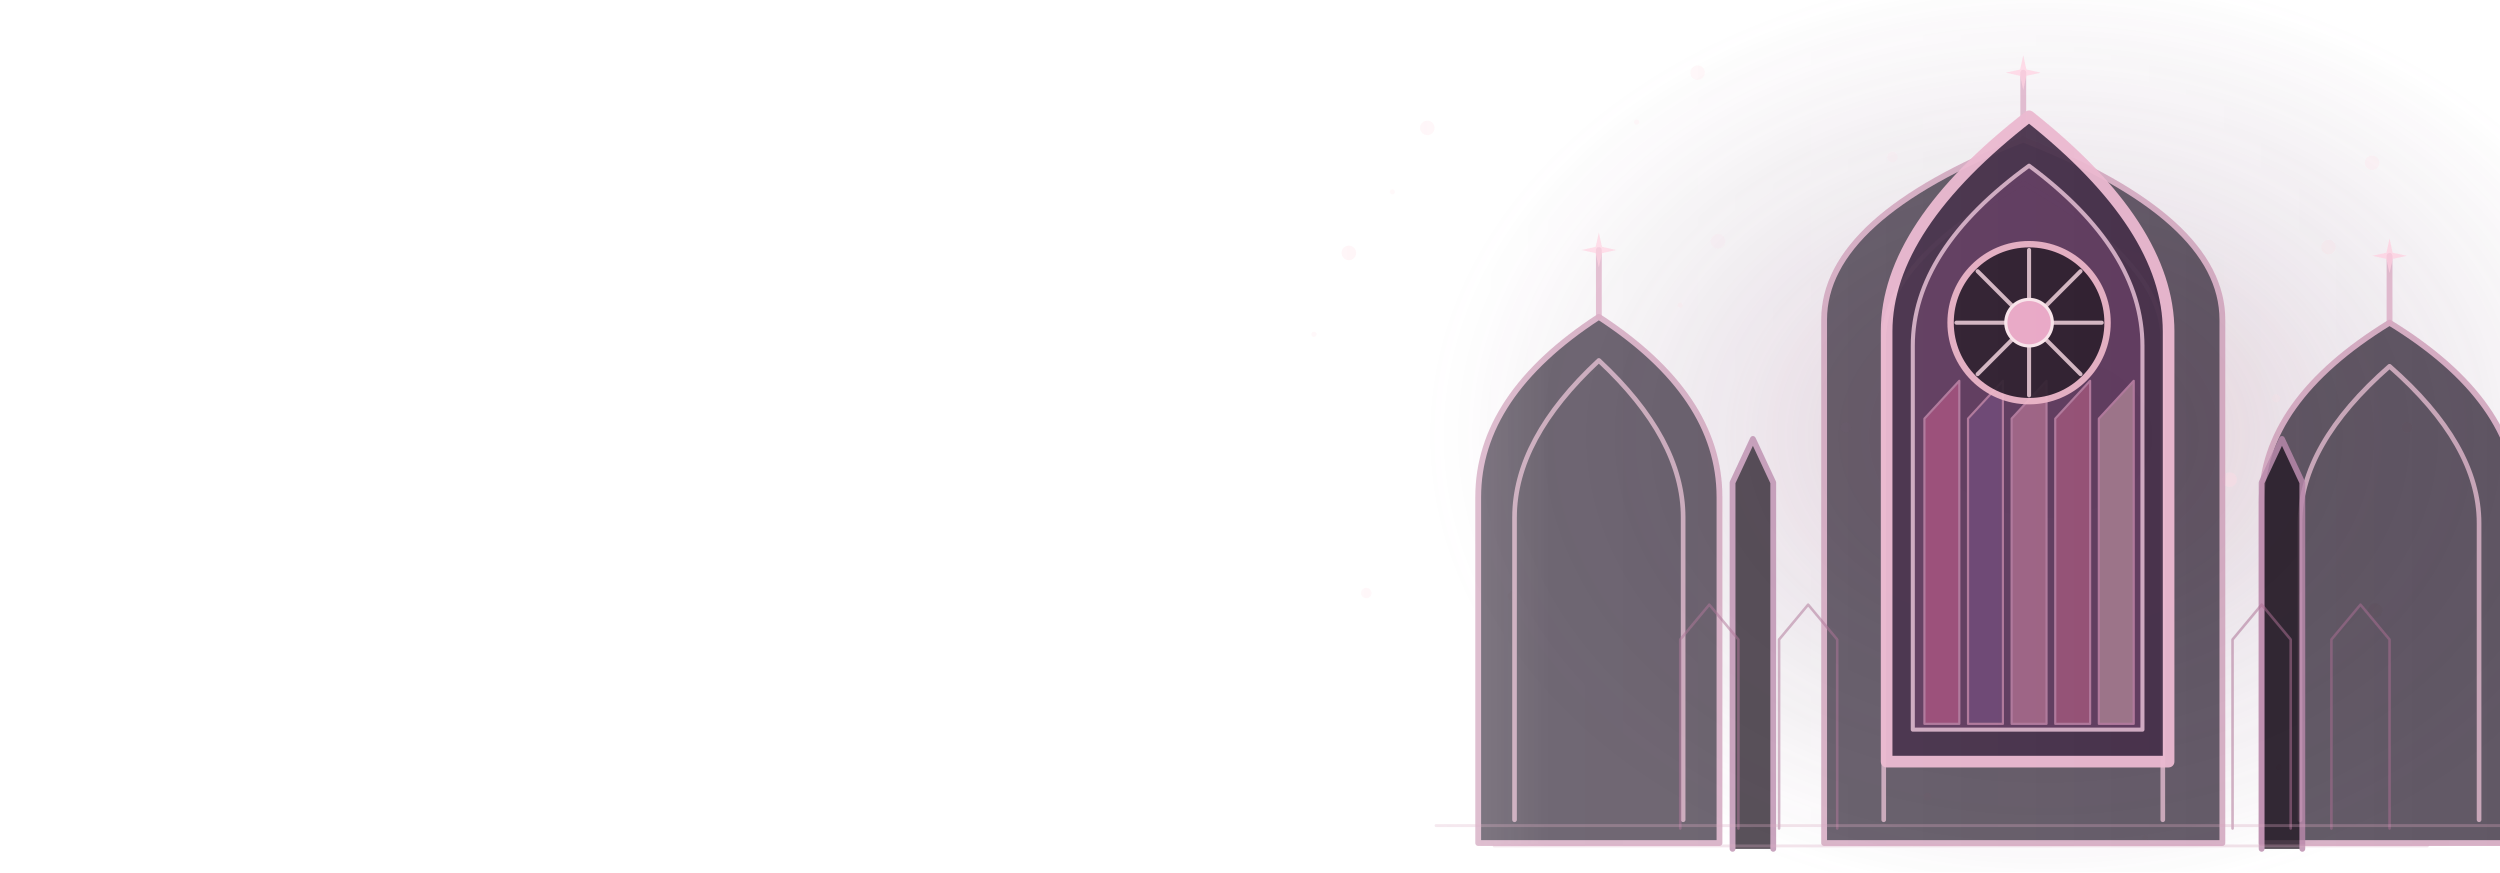
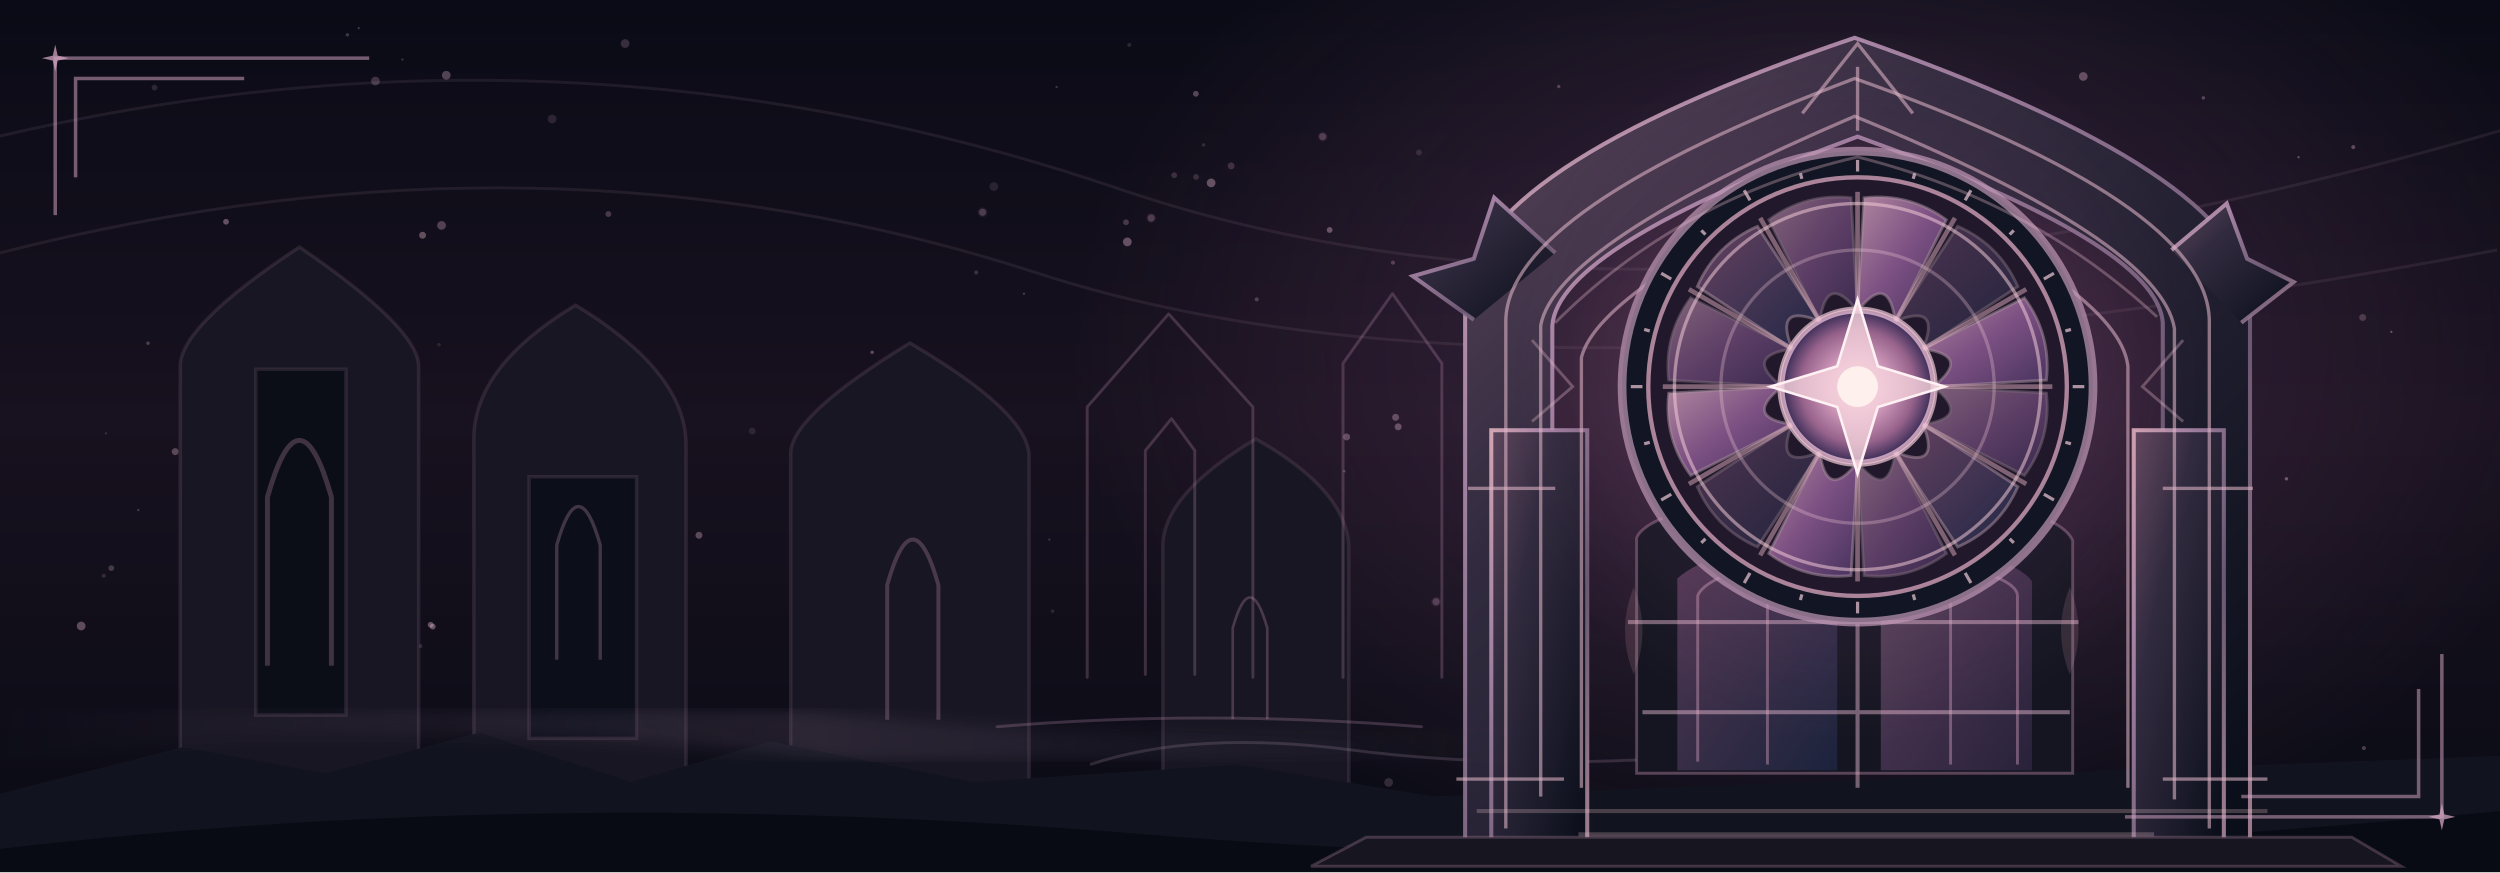
- <svg xmlns="http://www.w3.org/2000/svg" viewBox="0 0 860 300" fill="none">
+ <svg xmlns="http://www.w3.org/2000/svg" viewBox="0 0 860 300" fill="none" role="img" aria-label="Catedral de Ônix: rosácea de vitral radiante no portal gótico de uma catedral escura">
  <defs>
-     <linearGradient id="metal" x1="0" y1="0" x2=".9" y2="1">
-       <stop stop-color="#ffd9e1" />
-       <stop offset=".46" stop-color="#c15d82" />
-       <stop offset="1" stop-color="#6b416a" />
-     </linearGradient>
-     <linearGradient id="darkmetal" x1="0" y1="0" x2="1" y2="1">
-       <stop stop-color="#6b416a" />
-       <stop offset=".6" stop-color="#140c19" />
-       <stop offset="1" stop-color="#c15d82" />
-     </linearGradient>
-     <radialGradient id="light">
-       <stop stop-color="#c15d82" stop-opacity=".41" />
-       <stop offset=".53" stop-color="#6b416a" stop-opacity=".16" />
-       <stop offset="1" stop-color="#6b416a" stop-opacity="0" />
+     <linearGradient id="back" x1="0" y1="0" x2="0" y2="1">
+       <stop stop-color="#0a0b16" />
+       <stop offset=".48" stop-color="#18111f" />
+       <stop offset="1" stop-color="#090b14" />
+     </linearGradient>
+     <radialGradient id="halo">
+       <stop stop-color="#dc8abb" stop-opacity=".29" />
+       <stop offset=".45" stop-color="#a765a0" stop-opacity=".15" />
+       <stop offset="1" stop-color="#b0648f" stop-opacity="0" />
    </radialGradient>
-     <linearGradient id="fade">
-       <stop stop-color="#fff" stop-opacity="0" />
-       <stop offset=".39" stop-color="#fff" stop-opacity=".22" />
-       <stop offset=".62" stop-color="#fff" stop-opacity=".9" />
-       <stop offset="1" stop-color="#fff" />
-     </linearGradient>
-     <mask id="leftFade">
-       <rect width="860" height="300" fill="url(#fade)" />
-     </mask>
-     <radialGradient id="orb">
-       <stop stop-color="#ffd9e1" stop-opacity=".95" />
-       <stop offset=".68" stop-color="#c15d82" stop-opacity=".56" />
-       <stop offset="1" stop-color="#6b416a" stop-opacity=".13" />
+     <linearGradient id="onyx" x1="0" y1="0" x2="1" y2="1">
+       <stop stop-color="#5e465d" />
+       <stop offset=".33" stop-color="#322b3f" />
+       <stop offset=".68" stop-color="#1d1c2c" />
+       <stop offset="1" stop-color="#080d18" />
+     </linearGradient>
+     <linearGradient id="carved" x1="0" y1="0" x2=".9" y2="1">
+       <stop stop-color="#e7b7c2" />
+       <stop offset=".28" stop-color="#b993b6" />
+       <stop offset=".7" stop-color="#78627f" />
+       <stop offset="1" stop-color="#b28da0" />
+     </linearGradient>
+     <linearGradient id="glassPurple" x1="0" y1="0" x2="1" y2="1">
+       <stop stop-color="#f5bbd8" />
+       <stop offset=".5" stop-color="#a76bad" />
+       <stop offset="1" stop-color="#583f76" />
+     </linearGradient>
+     <linearGradient id="glassDark" x1="0" y1="0" x2="1" y2="1">
+       <stop stop-color="#88567c" />
+       <stop offset="1" stop-color="#222f52" />
+     </linearGradient>
+     <radialGradient id="roseCore">
+       <stop stop-color="#f8dcdf" />
+       <stop offset=".32" stop-color="#dda7c5" />
+       <stop offset=".75" stop-color="#97638c" />
+       <stop offset="1" stop-color="#392c56" />
    </radialGradient>
+     <linearGradient id="fog" x1="0" y1="0" x2="1" y2="0">
+       <stop stop-color="#c193c6" stop-opacity="0" />
+       <stop offset=".52" stop-color="#ad88ad" stop-opacity=".2" />
+       <stop offset="1" stop-color="#6f6f9f" stop-opacity="0" />
+     </linearGradient>
+     <linearGradient id="darkLeft" x1="0" y1="0" x2="1" y2="0">
+       <stop stop-color="#090b14" stop-opacity=".98" />
+       <stop offset=".67" stop-color="#090b14" stop-opacity=".6" />
+       <stop offset="1" stop-color="#090b14" stop-opacity="0" />
+     </linearGradient>
+     <filter id="blur">
+       <feGaussianBlur stdDeviation="11" />
+     </filter>
+     <filter id="soft">
+       <feGaussianBlur stdDeviation="2.6" />
+     </filter>
+     <clipPath id="cRose">
+       <circle cx="639" cy="134" r="68" />
+     </clipPath>
  </defs>
-   <g mask="url(#leftFade)">
-     <ellipse cx="703" cy="150" rx="211" ry="160" fill="url(#light)" stroke="none" stroke-width="1" opacity="0.75" />
-     <circle cx="663" cy="274" r="1.4" fill="#ffd9e1" stroke="none" stroke-width="1" opacity="0.2" />
-     <circle cx="578" cy="105" r="0.9" fill="#ffd9e1" stroke="none" stroke-width="1" opacity="0.2" />
-     <circle cx="491" cy="44" r="2.5" fill="#ffd9e1" stroke="none" stroke-width="1" opacity="0.28" />
-     <circle cx="806" cy="198" r="0.9" fill="#ffd9e1" stroke="none" stroke-width="1" opacity="0.2" />
-     <circle cx="738" cy="288" r="0.9" fill="#ffd9e1" stroke="none" stroke-width="1" opacity="0.2" />
-     <circle cx="520" cy="205" r="1.4" fill="#ffd9e1" stroke="none" stroke-width="1" opacity="0.14" />
-     <circle cx="801" cy="85" r="2.5" fill="#ffd9e1" stroke="none" stroke-width="1" opacity="0.2" />
-     <circle cx="464" cy="87" r="2.5" fill="#ffd9e1" stroke="none" stroke-width="1" opacity="0.38" />
-     <circle cx="783" cy="137" r="1.4" fill="#ffd9e1" stroke="none" stroke-width="1" opacity="0.14" />
-     <circle cx="699" cy="211" r="0.9" fill="#ffd9e1" stroke="none" stroke-width="1" opacity="0.28" />
-     <circle cx="470" cy="204" r="1.8" fill="#ffd9e1" stroke="none" stroke-width="1" opacity="0.28" />
-     <circle cx="767" cy="165" r="2.5" fill="#ffd9e1" stroke="none" stroke-width="1" opacity="0.38" />
-     <circle cx="452" cy="115" r="0.9" fill="#ffd9e1" stroke="none" stroke-width="1" opacity="0.28" />
-     <circle cx="591" cy="83" r="2.5" fill="#ffd9e1" stroke="none" stroke-width="1" opacity="0.14" />
-     <circle cx="479" cy="66" r="0.9" fill="#ffd9e1" stroke="none" stroke-width="1" opacity="0.2" />
-     <circle cx="784" cy="264" r="0.9" fill="#ffd9e1" stroke="none" stroke-width="1" opacity="0.38" />
-     <circle cx="584" cy="25" r="2.5" fill="#ffd9e1" stroke="none" stroke-width="1" opacity="0.2" />
-     <circle cx="665" cy="186" r="1.8" fill="#ffd9e1" stroke="none" stroke-width="1" opacity="0.14" />
-     <circle cx="651" cy="54" r="1.8" fill="#ffd9e1" stroke="none" stroke-width="1" opacity="0.14" />
-     <circle cx="711" cy="226" r="1.4" fill="#ffd9e1" stroke="none" stroke-width="1" opacity="0.28" />
-     <circle cx="828" cy="147" r="1.8" fill="#ffd9e1" stroke="none" stroke-width="1" opacity="0.28" />
-     <circle cx="816" cy="56" r="2.5" fill="#ffd9e1" stroke="none" stroke-width="1" opacity="0.2" />
-     <circle cx="563" cy="42" r="0.9" fill="#ffd9e1" stroke="none" stroke-width="1" opacity="0.2" />
-     <circle cx="685" cy="89" r="1.4" fill="#ffd9e1" stroke="none" stroke-width="1" opacity="0.38" />
-     <circle cx="817" cy="210" r="2.5" fill="#ffd9e1" stroke="none" stroke-width="1" opacity="0.28" />
-     <circle cx="635" cy="147" r="1.8" fill="#ffd9e1" stroke="none" stroke-width="1" opacity="0.2" />
-     <path d="M508.5 290V171 Q508.5 136 550.0 109 Q591.5 136 591.5 171V290Z" stroke="#c891af" stroke-width="2" opacity="0.72" fill="#24172a" stroke-linecap="round" stroke-linejoin="round" />
-     <path d="M521.0 282V178Q521.0 151 550 124Q579.0 151 579.0 178V282" stroke="#f3c8dc" stroke-width="1.6" opacity="0.7" fill="none" stroke-linecap="round" stroke-linejoin="round" />
-     <line x1="550" y1="109" x2="550" y2="86" stroke="#d8a5c0" stroke-width="2" opacity="0.75" stroke-linecap="round" />
-     <path d="M550 80L551.08 84.92L556 86L551.08 87.08L550 92L548.92 87.08L544 86L548.92 84.92Z" fill="#ffcfdf" opacity="0.72" />
-     <path d="M627.5 290V110 Q627.5 75 696.0 48 Q764.5 75 764.5 110V290Z" stroke="#c891af" stroke-width="2" opacity="0.72" fill="#24172a" stroke-linecap="round" stroke-linejoin="round" />
-     <path d="M648.0 282V117Q648.0 90 696 63Q744.0 90 744.0 117V282" stroke="#f3c8dc" stroke-width="1.6" opacity="0.7" fill="none" stroke-linecap="round" stroke-linejoin="round" />
-     <line x1="696" y1="48" x2="696" y2="25" stroke="#d8a5c0" stroke-width="2" opacity="0.75" stroke-linecap="round" />
-     <path d="M696 19L697.08 23.92L702 25L697.08 26.08L696 31L694.92 26.08L690 25L694.92 23.92Z" fill="#ffcfdf" opacity="0.72" />
-     <path d="M778.0 290V173 Q778.0 138 822.0 111 Q866.0 138 866.0 173V290Z" stroke="#c891af" stroke-width="2" opacity="0.72" fill="#24172a" stroke-linecap="round" stroke-linejoin="round" />
-     <path d="M791.2 282V180Q791.2 153 822 126Q852.8 153 852.8 180V282" stroke="#f3c8dc" stroke-width="1.6" opacity="0.7" fill="none" stroke-linecap="round" stroke-linejoin="round" />
-     <line x1="822" y1="111" x2="822" y2="88" stroke="#d8a5c0" stroke-width="2" opacity="0.75" stroke-linecap="round" />
-     <path d="M822 82L823.08 86.92L828 88L823.08 89.08L822 94L820.92 89.08L816 88L820.92 86.92Z" fill="#ffcfdf" opacity="0.72" />
-     <path d="M649 262V114Q649 78 698 40Q746 78 746 114V262Z" stroke="#eab6ce" stroke-width="4" opacity="0.95" fill="#402943" stroke-linecap="round" stroke-linejoin="round" />
-     <path d="M658 251V119Q658 86 698 57Q737 86 737 119V251Z" stroke="#edc3da" stroke-width="1.4" opacity="0.81" fill="#5f365e" stroke-linecap="round" stroke-linejoin="round" />
-     <path d="M662 249V144L674 131V249Z" stroke="#d995b9" stroke-width="0.75" opacity="0.65" fill="#b75081" stroke-linecap="round" stroke-linejoin="round" />
-     <path d="M677 249V144L689 131V249Z" stroke="#d995b9" stroke-width="0.75" opacity="0.65" fill="#6f477a" stroke-linecap="round" stroke-linejoin="round" />
-     <path d="M692 249V144L704 131V249Z" stroke="#d995b9" stroke-width="0.75" opacity="0.65" fill="#bc7393" stroke-linecap="round" stroke-linejoin="round" />
-     <path d="M707 249V144L719 131V249Z" stroke="#d995b9" stroke-width="0.75" opacity="0.65" fill="#ad567c" stroke-linecap="round" stroke-linejoin="round" />
-     <path d="M722 249V144L734 131V249Z" stroke="#d995b9" stroke-width="0.75" opacity="0.65" fill="#ba8e9b" stroke-linecap="round" stroke-linejoin="round" />
-     <circle cx="698" cy="111" r="27" fill="#251625" stroke="#eeb5c8" stroke-width="2.2" opacity="0.92" />
-     <line x1="703.0" y1="111.0" x2="723.0" y2="111.0" stroke="#fbd9e5" stroke-width="1.4" opacity="0.8" stroke-linecap="round" />
-     <line x1="701.5" y1="114.5" x2="715.7" y2="128.7" stroke="#fbd9e5" stroke-width="1.4" opacity="0.8" stroke-linecap="round" />
-     <line x1="698.0" y1="116.0" x2="698.0" y2="136.0" stroke="#fbd9e5" stroke-width="1.4" opacity="0.8" stroke-linecap="round" />
-     <line x1="694.5" y1="114.5" x2="680.3" y2="128.7" stroke="#fbd9e5" stroke-width="1.4" opacity="0.8" stroke-linecap="round" />
-     <line x1="693.0" y1="111.0" x2="673.0" y2="111.0" stroke="#fbd9e5" stroke-width="1.4" opacity="0.8" stroke-linecap="round" />
-     <line x1="694.5" y1="107.5" x2="680.3" y2="93.3" stroke="#fbd9e5" stroke-width="1.4" opacity="0.8" stroke-linecap="round" />
-     <line x1="698.0" y1="106.0" x2="698.0" y2="86.0" stroke="#fbd9e5" stroke-width="1.4" opacity="0.8" stroke-linecap="round" />
-     <line x1="701.5" y1="107.5" x2="715.7" y2="93.3" stroke="#fbd9e5" stroke-width="1.4" opacity="0.8" stroke-linecap="round" />
-     <circle cx="698" cy="111" r="8" fill="#e8a5c4" stroke="#f8e3e9" stroke-width="1.1" opacity="1" />
-     <path d="M596 292V166L603 151L610 166V292" stroke="#b786a9" stroke-width="2" opacity="0.81" fill="#211622" stroke-linecap="round" stroke-linejoin="round" />
-     <path d="M778 292V166L785 151L792 166V292" stroke="#b786a9" stroke-width="2" opacity="0.81" fill="#211622" stroke-linecap="round" stroke-linejoin="round" />
-     <path d="M578 285v-65l10-12 10 12v65" stroke="#a86b90" stroke-width="0.9" opacity="0.52" fill="none" stroke-linecap="round" stroke-linejoin="round" />
-     <path d="M612 285v-65l10-12 10 12v65" stroke="#a86b90" stroke-width="0.9" opacity="0.52" fill="none" stroke-linecap="round" stroke-linejoin="round" />
-     <path d="M768 285v-65l10-12 10 12v65" stroke="#a86b90" stroke-width="0.9" opacity="0.52" fill="none" stroke-linecap="round" stroke-linejoin="round" />
-     <path d="M802 285v-65l10-12 10 12v65" stroke="#a86b90" stroke-width="0.9" opacity="0.52" fill="none" stroke-linecap="round" stroke-linejoin="round" />
-     <path d="M494 284H860M514 291H835" stroke="#d6a4be" stroke-width="1" opacity="0.32" fill="none" stroke-linecap="round" stroke-linejoin="round" />
+   <rect width="860" height="300" fill="url(#back)" />
+   <ellipse cx="629" cy="120" rx="260" ry="188" fill="url(#halo)" />
+   <g fill="none" stroke="#96798e" stroke-opacity=".14">
+     <path d="M-5 48Q194 0 385 65T870 42" />
+     <path d="M0 87Q188 39 357 94T859 86" />
+   </g>
+   <circle cx="411.38" cy="32.26" r="1" fill="#edbdd4" opacity="0.32" />
+   <circle cx="50.9" cy="118.07" r="0.6" fill="#edbdd4" opacity="0.27" />
+   <circle cx="144.62" cy="222.26" r="0.7" fill="#edbdd4" opacity="0.15" />
+   <circle cx="428.98" cy="181.87" r="0.4" fill="#edbdd4" opacity="0.32" />
+   <circle cx="119.5" cy="11.98" r="0.6" fill="#edbdd4" opacity="0.23" />
+   <circle cx="521.38" cy="285.15" r="1.2" fill="#edbdd4" opacity="0.23" />
+   <circle cx="809.53" cy="50.6" r="0.7" fill="#edbdd4" opacity="0.33" />
+   <circle cx="85.86" cy="137.89" r="1" fill="#edbdd4" opacity="0.17" />
+   <circle cx="757.95" cy="33.67" r="0.6" fill="#edbdd4" opacity="0.29" />
+   <circle cx="362.1" cy="210.24" r="0.6" fill="#edbdd4" opacity="0.14" />
+   <circle cx="297.09" cy="140.26" r="0.7" fill="#edbdd4" opacity="0.11" />
+   <circle cx="480.08" cy="143.56" r="1.2" fill="#edbdd4" opacity="0.32" />
+   <circle cx="813.19" cy="257.34" r="0.7" fill="#edbdd4" opacity="0.28" />
+   <circle cx="790.69" cy="54.08" r="0.4" fill="#edbdd4" opacity="0.36" />
+   <circle cx="387.8" cy="83.21" r="1.5" fill="#edbdd4" opacity="0.37" />
+   <circle cx="145.37" cy="80.93" r="1.2" fill="#edbdd4" opacity="0.36" />
+   <circle cx="227.76" cy="176.34" r="1.5" fill="#edbdd4" opacity="0.21" />
+   <circle cx="344.22" cy="187.39" r="0.4" fill="#edbdd4" opacity="0.25" />
+   <circle cx="77.75" cy="76.29" r="1" fill="#edbdd4" opacity="0.37" />
+   <circle cx="192.31" cy="112.62" r="0.7" fill="#edbdd4" opacity="0.23" />
+   <circle cx="47.58" cy="175.46" r="0.4" fill="#edbdd4" opacity="0.24" />
+   <circle cx="300.4" cy="224.73" r="0.4" fill="#edbdd4" opacity="0.33" />
+   <circle cx="27.92" cy="215.34" r="1.5" fill="#edbdd4" opacity="0.35" />
+   <circle cx="536.21" cy="29.75" r="0.6" fill="#edbdd4" opacity="0.27" />
+   <circle cx="148.86" cy="215.55" r="1" fill="#edbdd4" opacity="0.38" />
+   <circle cx="138.43" cy="20.49" r="0.4" fill="#edbdd4" opacity="0.2" />
+   <circle cx="209.28" cy="73.63" r="1" fill="#edbdd4" opacity="0.25" />
+   <circle cx="38.29" cy="195.44" r="1" fill="#edbdd4" opacity="0.24" />
+   <circle cx="123.41" cy="9.66" r="0.4" fill="#edbdd4" opacity="0.22" />
+   <circle cx="416.63" cy="62.92" r="1.5" fill="#edbdd4" opacity="0.37" />
+   <circle cx="822.62" cy="114.15" r="0.4" fill="#edbdd4" opacity="0.35" />
+   <circle cx="480.96" cy="146.83" r="1.2" fill="#edbdd4" opacity="0.34" />
+   <circle cx="212.33" cy="169.19" r="1.2" fill="#edbdd4" opacity="0.18" />
+   <circle cx="258.75" cy="148.28" r="1.2" fill="#edbdd4" opacity="0.11" />
+   <circle cx="387.35" cy="76.45" r="1" fill="#edbdd4" opacity="0.24" />
+   <circle cx="360.97" cy="185.62" r="0.4" fill="#edbdd4" opacity="0.19" />
+   <circle cx="240.44" cy="184.13" r="1.2" fill="#edbdd4" opacity="0.33" />
+   <circle cx="151.06" cy="118.57" r="0.6" fill="#edbdd4" opacity="0.12" />
+   <circle cx="296.45" cy="191.62" r="0.7" fill="#edbdd4" opacity="0.34" />
+   <circle cx="463.24" cy="150.3" r="1.2" fill="#edbdd4" opacity="0.32" />
+   <circle cx="462.45" cy="162.11" r="0.4" fill="#edbdd4" opacity="0.28" />
+   <circle cx="148.14" cy="214.93" r="1" fill="#edbdd4" opacity="0.38" />
+   <circle cx="341.9" cy="64.17" r="1.5" fill="#edbdd4" opacity="0.12" />
+   <circle cx="60.26" cy="155.36" r="1.2" fill="#edbdd4" opacity="0.32" />
+   <circle cx="735.13" cy="280.16" r="0.6" fill="#edbdd4" opacity="0.17" />
+   <circle cx="335.81" cy="93.73" r="0.7" fill="#edbdd4" opacity="0.2" />
+   <circle cx="153.51" cy="25.89" r="1.5" fill="#edbdd4" opacity="0.31" />
+   <circle cx="716.64" cy="26.3" r="1.5" fill="#edbdd4" opacity="0.34" />
+   <circle cx="352.24" cy="101.05" r="0.4" fill="#edbdd4" opacity="0.25" />
+   <circle cx="457.4" cy="79.11" r="1" fill="#edbdd4" opacity="0.37" />
+   <circle cx="177.78" cy="223.51" r="1" fill="#edbdd4" opacity="0.28" />
+   <circle cx="411.45" cy="60.87" r="1" fill="#edbdd4" opacity="0.17" />
+   <circle cx="151.89" cy="77.54" r="1.5" fill="#edbdd4" opacity="0.29" />
+   <circle cx="300.01" cy="121.2" r="0.6" fill="#edbdd4" opacity="0.34" />
+   <circle cx="35.68" cy="198.05" r="0.7" fill="#edbdd4" opacity="0.16" />
+   <circle cx="363.47" cy="29.92" r="0.4" fill="#edbdd4" opacity="0.23" />
+   <circle cx="812.76" cy="109.22" r="1.2" fill="#edbdd4" opacity="0.22" />
+   <circle cx="477.69" cy="269.15" r="1.5" fill="#edbdd4" opacity="0.17" />
+   <circle cx="423.51" cy="57.08" r="1.2" fill="#edbdd4" opacity="0.19" />
+   <circle cx="678.6" cy="43.84" r="1.2" fill="#edbdd4" opacity="0.34" />
+   <circle cx="388.48" cy="15.44" r="0.7" fill="#edbdd4" opacity="0.14" />
+   <circle cx="533.66" cy="278.77" r="1" fill="#edbdd4" opacity="0.24" />
+   <circle cx="95.38" cy="128.5" r="1.5" fill="#edbdd4" opacity="0.24" />
+   <circle cx="328.22" cy="153.38" r="1.5" fill="#edbdd4" opacity="0.22" />
+   <circle cx="215.05" cy="14.98" r="1.5" fill="#edbdd4" opacity="0.19" />
+   <circle cx="129.15" cy="27.89" r="1.5" fill="#edbdd4" opacity="0.23" />
+   <circle cx="53.16" cy="30.14" r="1" fill="#edbdd4" opacity="0.15" />
+   <circle cx="99.8" cy="149.71" r="0.4" fill="#edbdd4" opacity="0.29" />
+   <circle cx="618.19" cy="280.4" r="1.2" fill="#edbdd4" opacity="0.28" />
+   <circle cx="414.04" cy="49.86" r="0.6" fill="#edbdd4" opacity="0.15" />
+   <circle cx="479.18" cy="90.34" r="0.7" fill="#edbdd4" opacity="0.26" />
+   <circle cx="410.53" cy="197.8" r="0.7" fill="#edbdd4" opacity="0.3" />
+   <circle cx="403.92" cy="60.28" r="1" fill="#edbdd4" opacity="0.18" />
+   <circle cx="428.27" cy="282.24" r="0.7" fill="#edbdd4" opacity="0.26" />
+   <circle cx="432.31" cy="102.99" r="0.7" fill="#edbdd4" opacity="0.26" />
+   <circle cx="488.12" cy="52.46" r="1" fill="#edbdd4" opacity="0.14" />
+   <circle cx="786.54" cy="164.71" r="0.6" fill="#edbdd4" opacity="0.38" />
+   <circle cx="189.91" cy="40.93" r="1.5" fill="#edbdd4" opacity="0.14" />
+   <circle cx="36.46" cy="149.09" r="0.4" fill="#edbdd4" opacity="0.17" />
+   <circle cx="139.47" cy="132.5" r="0.6" fill="#edbdd4" opacity="0.26" />
+   <circle cx="184.16" cy="212.94" r="1.5" fill="#edbdd4" opacity="0.14" />
+   <circle cx="453.06" cy="246.29" r="0.4" fill="#edbdd4" opacity="0.17" />
+   <g fill="#181622" stroke="#8b6d81" stroke-opacity=".21" stroke-width="1.2">
+     <path d="M62 270V126Q62 112 103 85Q144 113 144 126V270Z" />
+     <path d="M163 270V151Q163 126 198 105Q236 128 236 153V270Z" />
+     <path d="M272 278V156Q272 143 313 118Q354 142 354 157V278Z" />
+     <path d="M400 285V188Q400 170 432 151Q464 169 464 189V285Z" />
+     <path d="M88 127H119V246H88Z" fill="#0b0d17" />
+     <path d="M182 164H219V254H182Z" fill="#0c0e1a" />
+   </g>
+   <path d="M92 229V171Q103 132 114 171V229" stroke="#d29bb4" stroke-opacity=".27" fill="none" stroke-width="1.7" />
+   <path d="M191.52 226.96V187.52Q199 161 206.48 187.52V226.96" stroke="#d29bb4" stroke-opacity=".27" fill="none" stroke-width="1.16" />
+   <path d="M305.2 247.6V201.2Q314 170 322.8 201.2V247.6" stroke="#d29bb4" stroke-opacity=".27" fill="none" stroke-width="1.36" />
+   <path d="M424.06 247.38V216.06Q430 195 435.94 216.06V247.38" stroke="#d29bb4" stroke-opacity=".27" fill="none" stroke-width="0.92" />
+   <path d="M0 273L63 257L112 266L165 252L217 269L265 255L335 269L426 263L493 274L860 260V300H0Z" fill="#11131e" />
+   <path d="M0 292Q188 270 394 287T860 279V300H0Z" fill="#080b13" />
+   <path d="M375 263Q411 251 465 258T588 260" stroke="#bd9db5" stroke-opacity=".2" fill="none" />
+   <g fill="url(#onyx)" stroke="url(#carved)" stroke-width="1.4" stroke-opacity=".85">
+     <path d="M504 290V103Q505 58 638 13Q773 60 774 103V290H744V111Q742 84 639 47Q536 85 534 112V290Z" />
+     <path d="M507 110L486 95L507 89L514 68L535 87" />
+     <path d="M771 111L789 97L773 89L766 70L747 86" />
+     <path d="M513 291H546V148H513Z" />
+     <path d="M734 291H765V148H734Z" />
+   </g>
+   <g fill="none" stroke="#dfb6c6" stroke-width="1.15" stroke-opacity=".58">
+     <path d="M518 285V110Q519 72 638 27Q759 70 760 110V285" />
+     <path d="M530 274V112Q535 84 638 40Q743 83 748 113V275" />
+     <path d="M544 271V123Q550 99 638 59Q729 99 732 126V271" />
+     <path d="M505 168H535M744 168H775M501 268H538M744 268H780" />
+     <path d="M639 23V45" />
+     <path d="M620 39L639 15L658 39" />
+   </g>
+   <g>
+     <path d="M563 266V185Q568 173 639 166Q708 173 713 186V266Z" fill="#141521" stroke="#ab7d98" stroke-opacity=".46" />
+     <path d="M577 265V199Q589 188 632 184V265Z" fill="url(#glassDark)" opacity=".55" />
+     <path d="M647 265V184Q692 190 699 200V265Z" fill="url(#glassPurple)" opacity=".3" />
+     <path d="M639 176V271M560 214H715M565 245H712" stroke="#f1c3d8" stroke-opacity=".44" stroke-width="1.4" />
+     <path d="M584 262V205Q586 199 608 193V263 M671 263V194Q694 199 694 205V263" fill="none" stroke="#f3b7d4" stroke-opacity=".35" />
+   </g>
+   <circle cx="639" cy="133" r="123" fill="url(#halo)" />
+   <circle cx="639" cy="133" r="81" fill="#121523" stroke="#c098b5" stroke-width="3" stroke-opacity=".7" />
+   <circle cx="639" cy="133" r="72" fill="#21192b" stroke="#efb6d0" stroke-width="1.5" stroke-opacity=".68" />
+   <path d="M639 107 L641.27 68.04 Q656.86 66.35 669.51 75.61 L652 110.48 Q649.61 93.4 639 107Z" fill="url(#glassPurple)" stroke="#e6c3d4" stroke-opacity=".54" stroke-width="1" opacity="0.67" />
+   <path d="M639 109 L639 66" stroke="#ddacbc" stroke-opacity=".5" stroke-width="1.6" />
+   <path d="M652 110.48 L673.45 77.88 Q687.79 84.21 694.12 98.55 L661.52 120 Q667.99 104.01 652 110.48Z" fill="url(#glassDark)" stroke="#e6c3d4" stroke-opacity=".54" stroke-width="1" opacity="0.45" />
+   <path d="M651 112.22 L672.5 74.98" stroke="#ddacbc" stroke-opacity=".5" stroke-width="1.6" />
+   <path d="M661.52 120 L696.39 102.49 Q705.65 115.14 703.96 130.73 L665 133 Q678.6 122.39 661.52 120Z" fill="url(#glassPurple)" stroke="#e6c3d4" stroke-opacity=".54" stroke-width="1" opacity="0.67" />
+   <path d="M659.78 121 L697.02 99.5" stroke="#ddacbc" stroke-opacity=".5" stroke-width="1.6" />
+   <path d="M665 133 L703.96 135.27 Q705.65 150.86 696.39 163.51 L661.52 146 Q678.6 143.61 665 133Z" fill="url(#glassPurple)" stroke="#e6c3d4" stroke-opacity=".54" stroke-width="1" opacity="0.45" />
+   <path d="M663 133 L706 133" stroke="#ddacbc" stroke-opacity=".5" stroke-width="1.6" />
+   <path d="M661.52 146 L694.12 167.45 Q687.79 181.79 673.45 188.12 L652 155.52 Q667.99 161.99 661.52 146Z" fill="url(#glassDark)" stroke="#e6c3d4" stroke-opacity=".54" stroke-width="1" opacity="0.67" />
+   <path d="M659.78 145 L697.02 166.5" stroke="#ddacbc" stroke-opacity=".5" stroke-width="1.6" />
+   <path d="M652 155.52 L669.51 190.39 Q656.86 199.65 641.27 197.96 L639 159 Q649.61 172.6 652 155.52Z" fill="url(#glassPurple)" stroke="#e6c3d4" stroke-opacity=".54" stroke-width="1" opacity="0.45" />
+   <path d="M651 153.78 L672.5 191.02" stroke="#ddacbc" stroke-opacity=".5" stroke-width="1.6" />
+   <path d="M639 159 L636.73 197.96 Q621.14 199.65 608.49 190.39 L626 155.52 Q628.39 172.6 639 159Z" fill="url(#glassPurple)" stroke="#e6c3d4" stroke-opacity=".54" stroke-width="1" opacity="0.67" />
+   <path d="M639 157 L639 200" stroke="#ddacbc" stroke-opacity=".5" stroke-width="1.6" />
+   <path d="M626 155.52 L604.55 188.12 Q590.21 181.79 583.88 167.45 L616.48 146 Q610.01 161.99 626 155.52Z" fill="url(#glassDark)" stroke="#e6c3d4" stroke-opacity=".54" stroke-width="1" opacity="0.45" />
+   <path d="M627 153.78 L605.5 191.02" stroke="#ddacbc" stroke-opacity=".5" stroke-width="1.6" />
+   <path d="M616.48 146 L581.61 163.51 Q572.35 150.86 574.04 135.27 L613 133 Q599.4 143.61 616.48 146Z" fill="url(#glassPurple)" stroke="#e6c3d4" stroke-opacity=".54" stroke-width="1" opacity="0.67" />
+   <path d="M618.22 145 L580.98 166.5" stroke="#ddacbc" stroke-opacity=".5" stroke-width="1.6" />
+   <path d="M613 133 L574.04 130.73 Q572.35 115.14 581.61 102.49 L616.48 120 Q599.4 122.39 613 133Z" fill="url(#glassPurple)" stroke="#e6c3d4" stroke-opacity=".54" stroke-width="1" opacity="0.45" />
+   <path d="M615 133 L572 133" stroke="#ddacbc" stroke-opacity=".5" stroke-width="1.6" />
+   <path d="M616.48 120 L583.88 98.55 Q590.21 84.21 604.55 77.88 L626 110.48 Q610.01 104.01 616.48 120Z" fill="url(#glassDark)" stroke="#e6c3d4" stroke-opacity=".54" stroke-width="1" opacity="0.67" />
+   <path d="M618.22 121 L580.98 99.5" stroke="#ddacbc" stroke-opacity=".5" stroke-width="1.6" />
+   <path d="M626 110.48 L608.49 75.61 Q621.14 66.35 636.73 68.04 L639 107 Q628.39 93.4 626 110.48Z" fill="url(#glassPurple)" stroke="#e6c3d4" stroke-opacity=".54" stroke-width="1" opacity="0.45" />
+   <path d="M627 112.22 L605.5 74.98" stroke="#ddacbc" stroke-opacity=".5" stroke-width="1.6" />
+   <circle cx="639" cy="133" r="63" fill="none" stroke="#f6ceda" stroke-opacity="0.52" stroke-width="1.15" />
+   <circle cx="639" cy="133" r="47" fill="none" stroke="#f6ceda" stroke-opacity="0.29" stroke-width="1.15" />
+   <circle cx="639" cy="133" r="27" fill="none" stroke="#f6ceda" stroke-opacity="0.68" stroke-width="1.15" />
+   <circle cx="639" cy="133" r="26" fill="url(#roseCore)" stroke="#f0c3da" stroke-opacity=".74" stroke-width="1.7" />
+   <path d="M639 103L646 126L669 133L646 140L639 163L632 140L609 133L632 126Z" fill="#f6d4dd" fill-opacity=".79" stroke="#fff0f3" stroke-width=".9" />
+   <circle cx="639" cy="133" r="7" fill="#fff2ed" opacity=".94" />
+   <path d="M713 133 L717 133" stroke="#ffd8e5" stroke-opacity=".65" stroke-width="1.1" />
+   <path d="M710.48 152.15 L712.41 152.67" stroke="#ffd8e5" stroke-opacity=".65" stroke-width="1.1" />
+   <path d="M703.09 170 L706.55 172" stroke="#ffd8e5" stroke-opacity=".65" stroke-width="1.1" />
+   <path d="M691.33 185.33 L692.74 186.74" stroke="#ffd8e5" stroke-opacity=".65" stroke-width="1.1" />
+   <path d="M676 197.09 L678 200.55" stroke="#ffd8e5" stroke-opacity=".65" stroke-width="1.1" />
+   <path d="M658.15 204.48 L658.67 206.41" stroke="#ffd8e5" stroke-opacity=".65" stroke-width="1.1" />
+   <path d="M639 207 L639 211" stroke="#ffd8e5" stroke-opacity=".65" stroke-width="1.1" />
+   <path d="M619.85 204.48 L619.33 206.41" stroke="#ffd8e5" stroke-opacity=".65" stroke-width="1.1" />
+   <path d="M602 197.09 L600 200.55" stroke="#ffd8e5" stroke-opacity=".65" stroke-width="1.1" />
+   <path d="M586.67 185.33 L585.26 186.74" stroke="#ffd8e5" stroke-opacity=".65" stroke-width="1.1" />
+   <path d="M574.91 170 L571.45 172" stroke="#ffd8e5" stroke-opacity=".65" stroke-width="1.1" />
+   <path d="M567.52 152.15 L565.59 152.67" stroke="#ffd8e5" stroke-opacity=".65" stroke-width="1.1" />
+   <path d="M565 133 L561 133" stroke="#ffd8e5" stroke-opacity=".65" stroke-width="1.1" />
+   <path d="M567.52 113.85 L565.59 113.33" stroke="#ffd8e5" stroke-opacity=".65" stroke-width="1.1" />
+   <path d="M574.91 96 L571.45 94" stroke="#ffd8e5" stroke-opacity=".65" stroke-width="1.1" />
+   <path d="M586.67 80.67 L585.26 79.26" stroke="#ffd8e5" stroke-opacity=".65" stroke-width="1.1" />
+   <path d="M602 68.91 L600 65.45" stroke="#ffd8e5" stroke-opacity=".65" stroke-width="1.1" />
+   <path d="M619.85 61.52 L619.33 59.59" stroke="#ffd8e5" stroke-opacity=".65" stroke-width="1.1" />
+   <path d="M639 59 L639 55" stroke="#ffd8e5" stroke-opacity=".65" stroke-width="1.1" />
+   <path d="M658.15 61.52 L658.67 59.59" stroke="#ffd8e5" stroke-opacity=".65" stroke-width="1.1" />
+   <path d="M676 68.91 L678 65.45" stroke="#ffd8e5" stroke-opacity=".65" stroke-width="1.1" />
+   <path d="M691.33 80.67 L692.74 79.26" stroke="#ffd8e5" stroke-opacity=".65" stroke-width="1.1" />
+   <path d="M703.09 96 L706.55 94" stroke="#ffd8e5" stroke-opacity=".65" stroke-width="1.1" />
+   <path d="M710.48 113.85 L712.41 113.33" stroke="#ffd8e5" stroke-opacity=".65" stroke-width="1.1" />
+   <g fill="none" stroke="#e5b9c8" stroke-opacity=".33">
+     <path d="M535 111Q578 68 639 54Q699 69 742 109" />
+     <path d="M527 117L541 133L527 145M751 117L737 133L751 145" />
+   </g>
+   <path d="M470 288H809L826 298H451Z" fill="#171520" stroke="#aa829a" stroke-opacity=".32" />
+   <path d="M508 279H780M543 287H741" stroke="#ecc7cd" stroke-width="1.4" stroke-opacity=".25" />
+   <path d="M562 232Q556 217 562 202Q568 217 562 232Z" fill="#e3a5b8" opacity=".15" />
+   <path d="M712 232Q706 217 712 202Q718 217 712 232Z" fill="#e3a5b8" opacity=".15" />
+   <path d="M0 253Q137 238 274 252T536 257" fill="none" stroke="url(#fog)" stroke-width="16" filter="url(#soft)" opacity=".65" />
+   <g fill="none" stroke="#d5a5c2" stroke-width="1.2" opacity=".52">
+     <path d="M19 74V20H127M26 61V27H84" />
+     <path d="M840 225V281H731M832 237V274H771" />
+   </g>
+   <path d="M 19 15.38 L 19.84 19.14 L 23.62 20 L 19.84 20.86 L 19 24.62 L 18.16 20.86 L 14.38 20 L 18.16 19.14 Z" fill="#d5a5c2" opacity="0.74" />
+   <path d="M 840 276.38 L 840.84 280.14 L 844.62 281 L 840.84 281.86 L 840 285.62 L 839.16 281.86 L 835.38 281 L 839.16 280.14 Z" fill="#d5a5c2" opacity="0.74" />
+   <g aria-hidden="true" pointer-events="none" fill="none" stroke="#f0b6dd" stroke-width="1" stroke-opacity=".20" stroke-linecap="round" stroke-linejoin="round">
+     <path d="M374 233V140L402 108L431 140V233M394 232V155L403 144L411 155V232" />
+     <path d="M462 233V125L479 101L496 125V233" />
+     <path d="M343 250Q413 244 489 250" />
+     <circle cx="338" cy="73" r="1.25" fill="#f0b6dd" opacity=".27" />
+     <circle cx="396" cy="75" r="1.25" fill="#f0b6dd" opacity=".27" />
+     <circle cx="455" cy="47" r="1.25" fill="#f0b6dd" opacity=".27" />
+     <circle cx="494" cy="207" r="1.25" fill="#f0b6dd" opacity=".27" />
  </g>
</svg>
